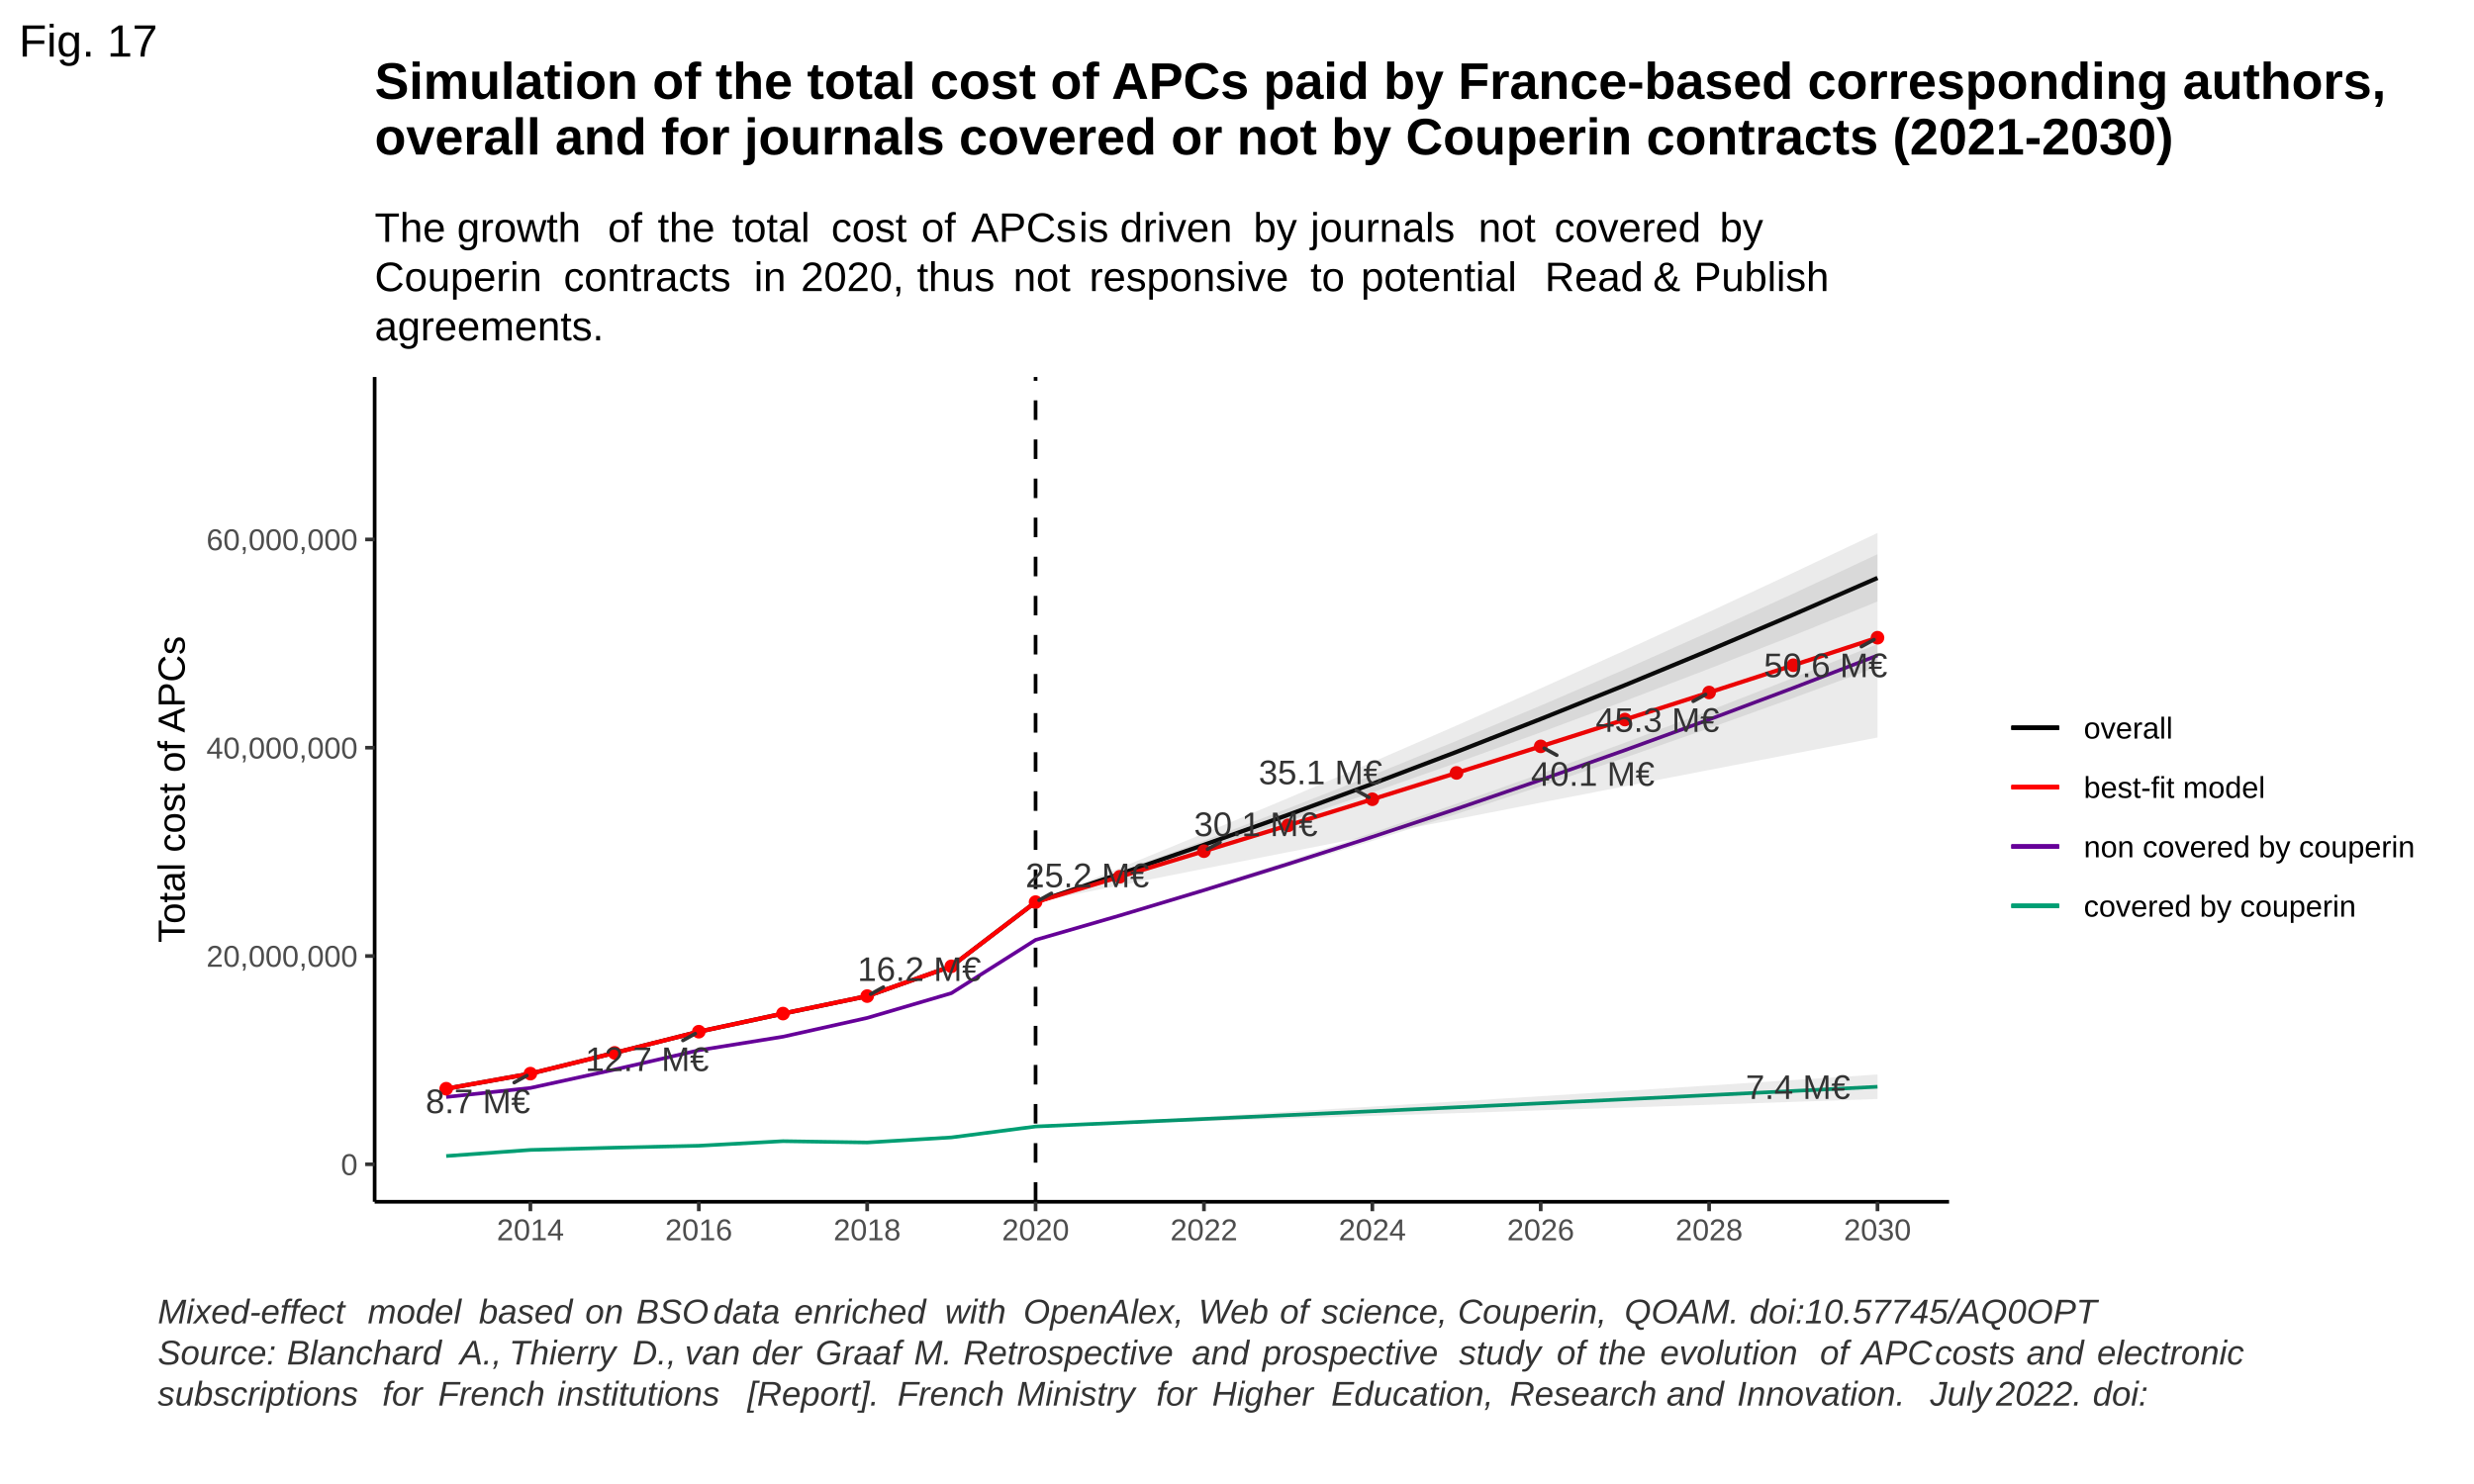
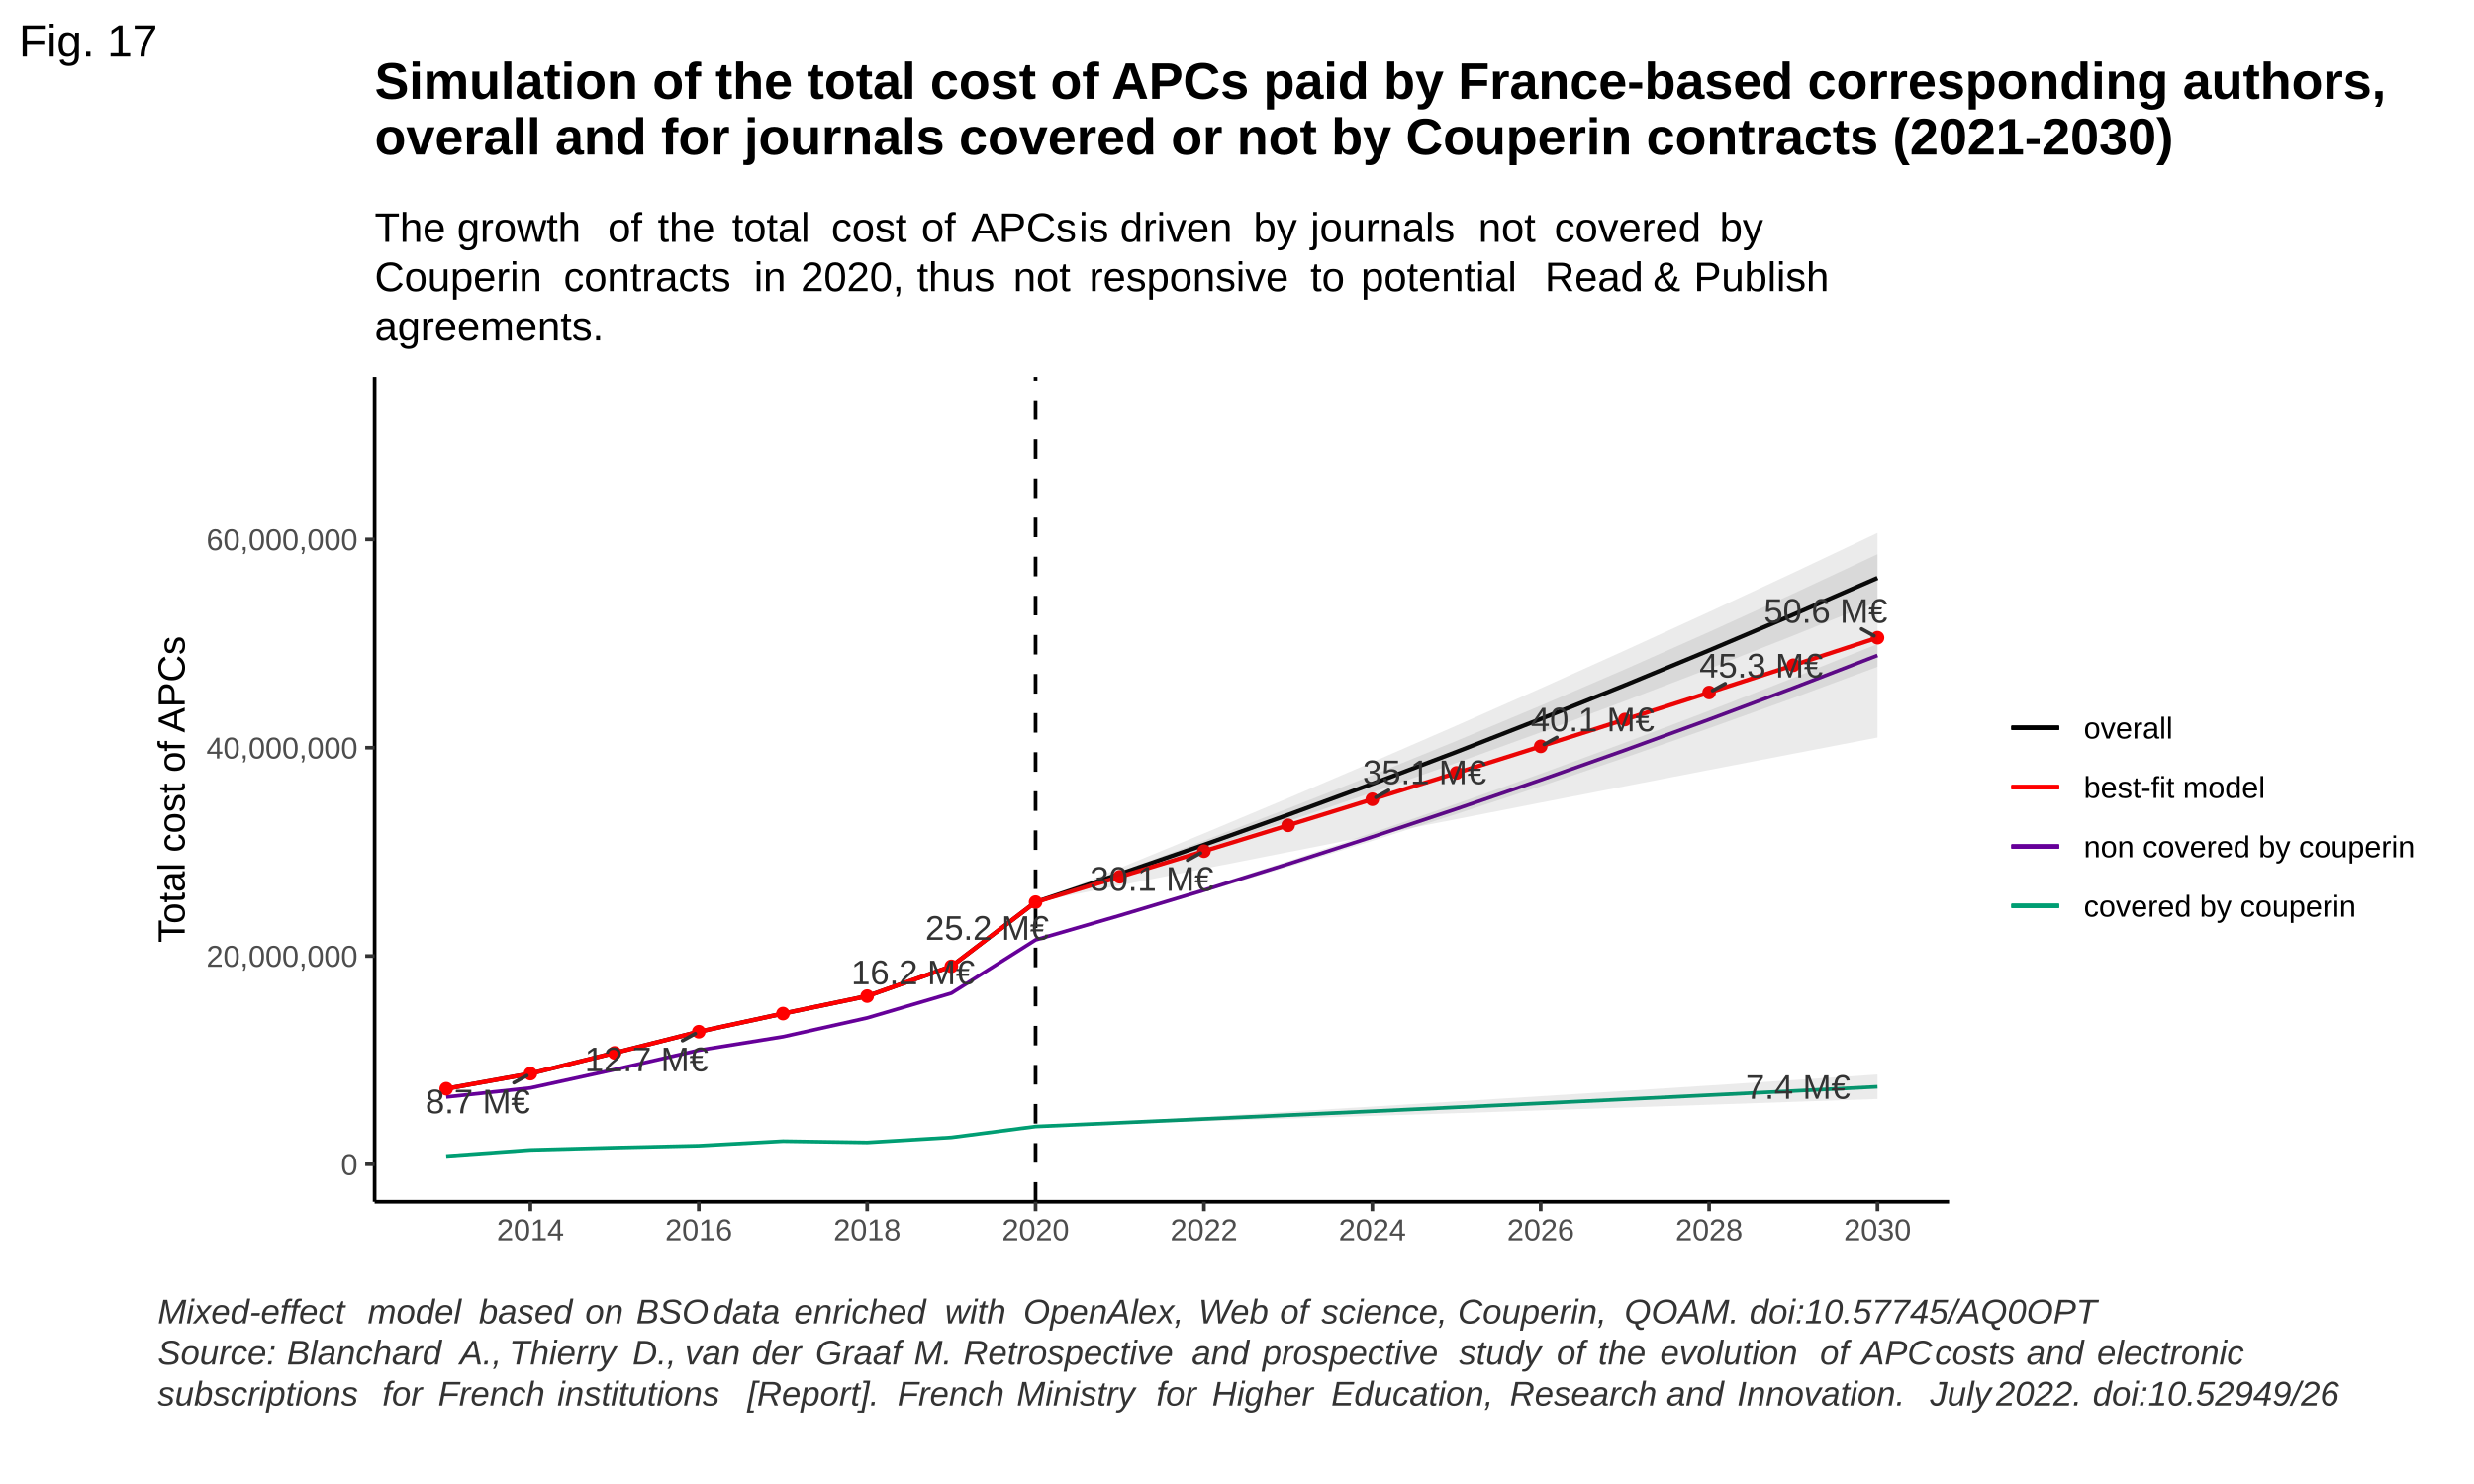
<svg xmlns="http://www.w3.org/2000/svg" class="svglite" width="720.00pt" height="432.00pt" viewBox="0 0 720.00 432.00">
  <defs>
    <style type="text/css">
    .svglite line, .svglite polyline, .svglite polygon, .svglite path, .svglite rect, .svglite circle {
      fill: none;
      stroke: #000000;
      stroke-linecap: round;
      stroke-linejoin: round;
      stroke-miterlimit: 10.00;
    }
    .svglite text {
      white-space: pre;
    }
  </style>
  </defs>
  <rect width="100%" height="100%" style="stroke: none; fill: #FFFFFF;" />
  <defs>
    <clipPath id="cpMC4wMHw3MjAuMDB8MC4wMHw0MzIuMDA=">
      <rect x="0.00" y="0.00" width="720.00" height="432.00" />
    </clipPath>
  </defs>
  <g clip-path="url(#cpMC4wMHw3MjAuMDB8MC4wMHw0MzIuMDA=)">
    <rect x="0" y="0.00" width="720.00" height="432.00" style="stroke-width: 1.07; stroke: #FFFFFF; fill: #FFFFFF;" />
  </g>
  <defs>
    <clipPath id="cpMTA5LjAzfDU2Ny4yM3wxMDkuNzR8MzQ5Ljg0">
      <rect x="109.03" y="109.74" width="458.20" height="240.10" />
    </clipPath>
  </defs>
  <g clip-path="url(#cpMTA5LjAzfDU2Ny4yM3wxMDkuNzR8MzQ5Ljg0)">
    <rect x="109.03" y="109.74" width="458.20" height="240.10" style="stroke-width: 1.07; stroke: none; fill: #FFFFFF;" />
    <polyline points="129.86,336.52 154.36,334.75 178.87,334.09 203.37,333.53 227.87,332.20 252.37,332.58 276.87,331.11 301.38,327.93 325.88,326.84 350.38,325.74 374.88,324.62 399.39,323.49 423.89,322.34 448.39,321.18 472.89,320.00 497.40,318.80 521.90,317.59 546.40,316.36 " style="stroke-width: 1.07; stroke: #009E73; stroke-linecap: butt;" />
    <polyline points="129.86,319.34 154.36,316.71 178.87,311.35 203.37,305.73 227.87,301.79 252.37,296.32 276.87,289.12 301.38,273.61 325.88,266.51 350.38,259.14 374.88,251.51 399.39,243.62 423.89,235.47 448.39,227.05 472.89,218.38 497.40,209.45 521.90,200.26 546.40,190.80 " style="stroke-width: 1.07; stroke: #660099; stroke-linecap: butt;" />
    <polyline points="129.86,316.93 154.36,312.54 178.87,306.50 203.37,300.33 227.87,295.06 252.37,289.97 276.87,281.30 301.38,262.61 325.88,254.42 350.38,245.94 374.88,237.20 399.39,228.18 423.89,218.88 448.39,209.30 472.89,199.46 497.40,189.32 521.90,178.92 546.40,168.24 " style="stroke-width: 1.24; stroke-linecap: butt;" />
    <polyline points="129.86,316.93 154.36,312.54 178.87,306.50 203.37,300.33 227.87,295.06 252.37,289.97 276.87,281.30 301.38,262.61 325.88,255.23 350.38,247.78 374.88,240.26 399.39,232.67 423.89,225.00 448.39,217.27 472.89,209.46 497.40,201.59 521.90,193.65 546.40,185.64 " style="stroke-width: 1.24; stroke: #FF0000; stroke-linecap: butt;" />
    <circle cx="129.86" cy="316.93" r="1.63" style="stroke-width: 0.71; stroke: #FF0000; fill: #FF0000;" />
    <circle cx="154.36" cy="312.54" r="1.63" style="stroke-width: 0.71; stroke: #FF0000; fill: #FF0000;" />
    <circle cx="178.87" cy="306.50" r="1.63" style="stroke-width: 0.71; stroke: #FF0000; fill: #FF0000;" />
    <circle cx="203.37" cy="300.33" r="1.63" style="stroke-width: 0.71; stroke: #FF0000; fill: #FF0000;" />
    <circle cx="227.87" cy="295.06" r="1.63" style="stroke-width: 0.71; stroke: #FF0000; fill: #FF0000;" />
    <circle cx="252.37" cy="289.97" r="1.63" style="stroke-width: 0.71; stroke: #FF0000; fill: #FF0000;" />
    <circle cx="276.87" cy="281.30" r="1.63" style="stroke-width: 0.71; stroke: #FF0000; fill: #FF0000;" />
    <circle cx="301.38" cy="262.61" r="1.63" style="stroke-width: 0.71; stroke: #FF0000; fill: #FF0000;" />
    <circle cx="325.88" cy="255.23" r="1.63" style="stroke-width: 0.71; stroke: #FF0000; fill: #FF0000;" />
    <circle cx="350.38" cy="247.78" r="1.63" style="stroke-width: 0.71; stroke: #FF0000; fill: #FF0000;" />
    <circle cx="374.88" cy="240.26" r="1.63" style="stroke-width: 0.71; stroke: #FF0000; fill: #FF0000;" />
    <circle cx="399.39" cy="232.67" r="1.63" style="stroke-width: 0.71; stroke: #FF0000; fill: #FF0000;" />
    <circle cx="423.89" cy="225.00" r="1.63" style="stroke-width: 0.71; stroke: #FF0000; fill: #FF0000;" />
    <circle cx="448.39" cy="217.27" r="1.63" style="stroke-width: 0.71; stroke: #FF0000; fill: #FF0000;" />
    <circle cx="472.89" cy="209.46" r="1.63" style="stroke-width: 0.71; stroke: #FF0000; fill: #FF0000;" />
    <circle cx="497.40" cy="201.59" r="1.63" style="stroke-width: 0.71; stroke: #FF0000; fill: #FF0000;" />
    <circle cx="521.90" cy="193.65" r="1.63" style="stroke-width: 0.71; stroke: #FF0000; fill: #FF0000;" />
    <circle cx="546.40" cy="185.64" r="1.63" style="stroke-width: 0.71; stroke: #FF0000; fill: #FF0000;" />
    <polygon points="129.86,336.52 154.36,334.75 178.87,334.09 203.37,333.53 227.87,332.20 252.37,332.58 276.87,331.11 301.38,327.93 325.88,326.51 350.38,325.07 374.88,323.61 399.39,322.13 423.89,320.63 448.39,319.10 472.89,317.56 497.40,315.99 521.90,314.40 546.40,312.79 546.40,319.92 521.90,320.76 497.40,321.60 472.89,322.42 448.39,323.24 423.89,324.05 399.39,324.84 374.88,325.63 350.38,326.40 325.88,327.17 301.38,327.93 276.87,331.11 252.37,332.58 227.87,332.20 203.37,333.53 178.87,334.09 154.36,334.75 129.86,336.52 " style="stroke-width: 0.00; stroke: none; stroke-linecap: butt; fill: #333333; fill-opacity: 0.10;" />
    <polyline points="129.86,336.52 154.36,334.75 178.87,334.09 203.37,333.53 227.87,332.20 252.37,332.58 276.87,331.11 301.38,327.93 325.88,326.51 350.38,325.07 374.88,323.61 399.39,322.13 423.89,320.63 448.39,319.10 472.89,317.56 497.40,315.99 521.90,314.40 546.40,312.79 " style="stroke-width: 1.07; stroke: none; stroke-linecap: butt;" />
    <polyline points="546.40,319.92 521.90,320.76 497.40,321.60 472.89,322.42 448.39,323.24 423.89,324.05 399.39,324.84 374.88,325.63 350.38,326.40 325.88,327.17 301.38,327.93 276.87,331.11 252.37,332.58 227.87,332.20 203.37,333.53 178.87,334.09 154.36,334.75 129.86,336.52 " style="stroke-width: 1.07; stroke: none; stroke-linecap: butt;" />
    <polygon points="129.86,319.34 154.36,316.71 178.87,311.35 203.37,305.73 227.87,301.79 252.37,296.32 276.87,289.12 301.38,273.61 325.88,266.24 350.38,258.58 374.88,250.66 399.39,242.45 423.89,233.97 448.39,225.23 472.89,216.20 497.40,206.90 521.90,197.33 546.40,187.48 546.40,194.12 521.90,203.19 497.40,211.99 472.89,220.56 448.39,228.88 423.89,236.95 399.39,244.78 374.88,252.36 350.38,259.69 325.88,266.77 301.38,273.61 276.87,289.12 252.37,296.32 227.87,301.79 203.37,305.73 178.87,311.35 154.36,316.71 129.86,319.34 " style="stroke-width: 0.00; stroke: none; stroke-linecap: butt; fill: #333333; fill-opacity: 0.10;" />
    <polyline points="129.86,319.34 154.36,316.71 178.87,311.35 203.37,305.73 227.87,301.79 252.37,296.32 276.87,289.12 301.38,273.61 325.88,266.24 350.38,258.58 374.88,250.66 399.39,242.45 423.89,233.97 448.39,225.23 472.89,216.20 497.40,206.90 521.90,197.33 546.40,187.48 " style="stroke-width: 1.07; stroke: none; stroke-linecap: butt;" />
    <polyline points="546.40,194.12 521.90,203.19 497.40,211.99 472.89,220.56 448.39,228.88 423.89,236.95 399.39,244.78 374.88,252.36 350.38,259.69 325.88,266.77 301.38,273.61 276.87,289.12 252.37,296.32 227.87,301.79 203.37,305.73 178.87,311.35 154.36,316.71 129.86,319.34 " style="stroke-width: 1.07; stroke: none; stroke-linecap: butt;" />
    <polygon points="129.86,316.93 154.36,312.54 178.87,306.50 203.37,300.33 227.87,295.06 252.37,289.97 276.87,281.30 301.38,262.61 325.88,253.82 350.38,244.72 374.88,235.34 399.39,225.66 423.89,215.67 448.39,205.40 472.89,194.84 497.40,183.96 521.90,172.80 546.40,161.34 546.40,175.11 521.90,185.02 497.40,194.67 472.89,204.06 448.39,213.20 423.89,222.07 399.39,230.69 374.88,239.06 350.38,247.17 325.88,255.02 301.38,262.61 276.87,281.30 252.37,289.97 227.87,295.06 203.37,300.33 178.87,306.50 154.36,312.54 129.86,316.93 " style="stroke-width: 0.00; stroke: none; stroke-linecap: butt; fill: #333333; fill-opacity: 0.10;" />
    <polyline points="129.86,316.93 154.36,312.54 178.87,306.50 203.37,300.33 227.87,295.06 252.37,289.97 276.87,281.30 301.38,262.61 325.88,253.82 350.38,244.72 374.88,235.34 399.39,225.66 423.89,215.67 448.39,205.40 472.89,194.84 497.40,183.96 521.90,172.80 546.40,161.34 " style="stroke-width: 1.07; stroke: none; stroke-linecap: butt;" />
    <polyline points="546.40,175.11 521.90,185.02 497.40,194.67 472.89,204.06 448.39,213.20 423.89,222.07 399.39,230.69 374.88,239.06 350.38,247.17 325.88,255.02 301.38,262.61 276.87,281.30 252.37,289.97 227.87,295.06 203.37,300.33 178.87,306.50 154.36,312.54 129.86,316.93 " style="stroke-width: 1.07; stroke: none; stroke-linecap: butt;" />
    <polygon points="129.86,316.93 154.36,312.54 178.87,306.50 203.37,300.33 227.87,295.06 252.37,289.97 276.87,281.30 301.38,262.61 325.88,252.70 350.38,242.61 374.88,232.33 399.39,221.86 423.89,211.21 448.39,200.37 472.89,189.34 497.40,178.13 521.90,166.73 546.40,155.14 546.40,214.70 521.90,219.41 497.40,224.14 472.89,228.89 448.39,233.65 423.89,238.45 399.39,243.24 374.88,248.06 350.38,252.89 325.88,257.75 301.38,262.61 276.87,281.30 252.37,289.97 227.87,295.06 203.37,300.33 178.87,306.50 154.36,312.54 129.86,316.93 " style="stroke-width: 0.00; stroke: none; stroke-linecap: butt; fill: #333333; fill-opacity: 0.10;" />
    <polyline points="129.86,316.93 154.36,312.54 178.87,306.50 203.37,300.33 227.87,295.06 252.37,289.97 276.87,281.30 301.38,262.61 325.88,252.70 350.38,242.61 374.88,232.33 399.39,221.86 423.89,211.21 448.39,200.37 472.89,189.34 497.40,178.13 521.90,166.73 546.40,155.14 " style="stroke-width: 1.07; stroke: none; stroke-linecap: butt;" />
    <polyline points="546.40,214.70 521.90,219.41 497.40,224.14 472.89,228.89 448.39,233.65 423.89,238.45 399.39,243.24 374.88,248.06 350.38,252.89 325.88,257.75 301.38,262.61 276.87,281.30 252.37,289.97 227.87,295.06 203.37,300.33 178.87,306.50 154.36,312.54 129.86,316.93 " style="stroke-width: 1.07; stroke: none; stroke-linecap: butt;" />
    <line x1="301.38" y1="349.84" x2="301.38" y2="109.74" style="stroke-width: 1.07; stroke-dasharray: 5.69,5.69; stroke-linecap: butt;" />
-     <line x1="149.65" y1="315.14" x2="153.34" y2="313.10" style="stroke-width: 1.07; stroke: #333333;" />
-     <line x1="198.75" y1="302.88" x2="202.34" y2="300.90" style="stroke-width: 1.07; stroke: #333333;" />
-     <line x1="257.08" y1="287.37" x2="253.40" y2="289.40" style="stroke-width: 1.07; stroke: #333333;" />
-     <line x1="306.00" y1="260.07" x2="302.40" y2="262.05" style="stroke-width: 1.07; stroke: #333333;" />
-     <line x1="355.06" y1="245.20" x2="351.41" y2="247.21" style="stroke-width: 1.07; stroke: #333333;" />
-     <line x1="394.71" y1="230.09" x2="398.36" y2="232.10" style="stroke-width: 1.07; stroke: #333333;" />
-     <line x1="453.05" y1="219.84" x2="449.42" y2="217.83" style="stroke-width: 1.07; stroke: #333333;" />
-     <line x1="492.77" y1="204.14" x2="496.37" y2="202.16" style="stroke-width: 1.07; stroke: #333333;" />
-     <line x1="541.72" y1="188.22" x2="545.38" y2="186.20" style="stroke-width: 1.07; stroke: #333333;" />
-     <text x="139.09" y="324.05" text-anchor="middle" style="font-size: 9.96px;fill: #333333; font-family: &quot;Arial&quot;;" textLength="39.12px" lengthAdjust="spacingAndGlyphs">   8.7 M€</text>
-     <text x="188.34" y="311.79" text-anchor="middle" style="font-size: 9.96px;fill: #333333; font-family: &quot;Arial&quot;;" textLength="44.81px" lengthAdjust="spacingAndGlyphs">   12.7 M€</text>
-     <text x="267.55" y="285.57" text-anchor="middle" style="font-size: 9.96px;fill: #333333; font-family: &quot;Arial&quot;;" textLength="44.81px" lengthAdjust="spacingAndGlyphs">   16.2 M€</text>
-     <text x="316.44" y="258.27" text-anchor="middle" style="font-size: 9.96px;fill: #333333; font-family: &quot;Arial&quot;;" textLength="44.81px" lengthAdjust="spacingAndGlyphs">   25.2 M€</text>
-     <text x="365.49" y="243.40" text-anchor="middle" style="font-size: 9.96px;fill: #333333; font-family: &quot;Arial&quot;;" textLength="44.81px" lengthAdjust="spacingAndGlyphs">   30.1 M€</text>
-     <text x="384.30" y="228.29" text-anchor="middle" style="font-size: 9.96px;fill: #333333; font-family: &quot;Arial&quot;;" textLength="44.81px" lengthAdjust="spacingAndGlyphs">   35.1 M€</text>
-     <text x="463.54" y="228.75" text-anchor="middle" style="font-size: 9.96px;fill: #333333; font-family: &quot;Arial&quot;;" textLength="44.81px" lengthAdjust="spacingAndGlyphs">   40.1 M€</text>
-     <text x="482.36" y="213.05" text-anchor="middle" style="font-size: 9.96px;fill: #333333; font-family: &quot;Arial&quot;;" textLength="44.81px" lengthAdjust="spacingAndGlyphs">   45.3 M€</text>
-     <text x="531.30" y="197.13" text-anchor="middle" style="font-size: 9.96px;fill: #333333; font-family: &quot;Arial&quot;;" textLength="44.81px" lengthAdjust="spacingAndGlyphs">   50.6 M€</text>
-     <text x="523.26" y="319.91" text-anchor="middle" style="font-size: 9.96px;fill: #333333; font-family: &quot;Arial&quot;;" textLength="36.53px" lengthAdjust="spacingAndGlyphs">  7.4 M€</text>
+     <line x1="149.59" y1="315.17" x2="153.34" y2="313.10" style="stroke-width: 1.07; stroke: #333333;" />
+     <line x1="198.65" y1="302.93" x2="202.34" y2="300.90" style="stroke-width: 1.07; stroke: #333333;" />
+     <line x1="345.63" y1="250.40" x2="349.36" y2="248.34" style="stroke-width: 1.07; stroke: #333333;" />
+     <line x1="404.10" y1="230.07" x2="400.41" y2="232.10" style="stroke-width: 1.07; stroke: #333333;" />
+     <line x1="453.07" y1="214.69" x2="449.42" y2="216.71" style="stroke-width: 1.07; stroke: #333333;" />
+     <line x1="502.07" y1="199.02" x2="498.42" y2="201.03" style="stroke-width: 1.07; stroke: #333333;" />
+     <line x1="541.77" y1="183.09" x2="545.38" y2="185.08" style="stroke-width: 1.07; stroke: #333333;" />
+     <text x="139.06" y="324.09" text-anchor="middle" style="font-size: 9.96px;fill: #333333; font-family: &quot;Arial&quot;;" textLength="39.12px" lengthAdjust="spacingAndGlyphs">   8.7 M€</text>
+     <text x="188.18" y="311.85" text-anchor="middle" style="font-size: 9.96px;fill: #333333; font-family: &quot;Arial&quot;;" textLength="44.81px" lengthAdjust="spacingAndGlyphs">   12.7 M€</text>
+     <text x="265.73" y="286.53" text-anchor="middle" style="font-size: 9.96px;fill: #333333; font-family: &quot;Arial&quot;;" textLength="44.81px" lengthAdjust="spacingAndGlyphs">   16.2 M€</text>
+     <text x="287.30" y="273.58" text-anchor="middle" style="font-size: 9.96px;fill: #333333; font-family: &quot;Arial&quot;;" textLength="44.81px" lengthAdjust="spacingAndGlyphs">   25.2 M€</text>
+     <text x="335.19" y="259.31" text-anchor="middle" style="font-size: 9.96px;fill: #333333; font-family: &quot;Arial&quot;;" textLength="44.81px" lengthAdjust="spacingAndGlyphs">   30.1 M€</text>
+     <text x="414.59" y="228.27" text-anchor="middle" style="font-size: 9.96px;fill: #333333; font-family: &quot;Arial&quot;;" textLength="44.81px" lengthAdjust="spacingAndGlyphs">   35.1 M€</text>
+     <text x="463.49" y="212.89" text-anchor="middle" style="font-size: 9.96px;fill: #333333; font-family: &quot;Arial&quot;;" textLength="44.81px" lengthAdjust="spacingAndGlyphs">   40.1 M€</text>
+     <text x="512.55" y="197.22" text-anchor="middle" style="font-size: 9.96px;fill: #333333; font-family: &quot;Arial&quot;;" textLength="44.81px" lengthAdjust="spacingAndGlyphs">   45.3 M€</text>
+     <text x="531.32" y="181.29" text-anchor="middle" style="font-size: 9.96px;fill: #333333; font-family: &quot;Arial&quot;;" textLength="44.81px" lengthAdjust="spacingAndGlyphs">   50.6 M€</text>
+     <text x="523.26" y="319.87" text-anchor="middle" style="font-size: 9.96px;fill: #333333; font-family: &quot;Arial&quot;;" textLength="36.53px" lengthAdjust="spacingAndGlyphs">  7.4 M€</text>
  </g>
  <g clip-path="url(#cpMC4wMHw3MjAuMDB8MC4wMHw0MzIuMDA=)">
    <polyline points="109.03,349.84 109.03,109.74 " style="stroke-width: 1.07; stroke-linecap: butt;" />
    <text x="104.10" y="342.07" text-anchor="end" style="font-size: 8.80px;fill: #4D4D4D; font-family: &quot;Arial&quot;;" textLength="5.03px" lengthAdjust="spacingAndGlyphs">0</text>
    <text x="104.10" y="281.44" text-anchor="end" style="font-size: 8.80px;fill: #4D4D4D; font-family: &quot;Arial&quot;;" textLength="44.97px" lengthAdjust="spacingAndGlyphs">20,000,000</text>
    <text x="104.10" y="220.81" text-anchor="end" style="font-size: 8.80px;fill: #4D4D4D; font-family: &quot;Arial&quot;;" textLength="44.97px" lengthAdjust="spacingAndGlyphs">40,000,000</text>
    <text x="104.10" y="160.18" text-anchor="end" style="font-size: 8.80px;fill: #4D4D4D; font-family: &quot;Arial&quot;;" textLength="44.97px" lengthAdjust="spacingAndGlyphs">60,000,000</text>
    <polyline points="106.29,338.93 109.03,338.93 " style="stroke-width: 1.07; stroke: #333333; stroke-linecap: butt;" />
    <polyline points="106.29,278.30 109.03,278.30 " style="stroke-width: 1.07; stroke: #333333; stroke-linecap: butt;" />
    <polyline points="106.29,217.66 109.03,217.66 " style="stroke-width: 1.07; stroke: #333333; stroke-linecap: butt;" />
    <polyline points="106.29,157.03 109.03,157.03 " style="stroke-width: 1.07; stroke: #333333; stroke-linecap: butt;" />
    <polyline points="109.03,349.84 567.23,349.84 " style="stroke-width: 1.07; stroke-linecap: butt;" />
    <polyline points="154.36,352.58 154.36,349.84 " style="stroke-width: 1.07; stroke: #333333; stroke-linecap: butt;" />
    <polyline points="203.37,352.58 203.37,349.84 " style="stroke-width: 1.07; stroke: #333333; stroke-linecap: butt;" />
    <polyline points="252.37,352.58 252.37,349.84 " style="stroke-width: 1.07; stroke: #333333; stroke-linecap: butt;" />
    <polyline points="301.38,352.58 301.38,349.84 " style="stroke-width: 1.07; stroke: #333333; stroke-linecap: butt;" />
    <polyline points="350.38,352.58 350.38,349.84 " style="stroke-width: 1.07; stroke: #333333; stroke-linecap: butt;" />
    <polyline points="399.39,352.58 399.39,349.84 " style="stroke-width: 1.07; stroke: #333333; stroke-linecap: butt;" />
    <polyline points="448.39,352.58 448.39,349.84 " style="stroke-width: 1.07; stroke: #333333; stroke-linecap: butt;" />
    <polyline points="497.40,352.58 497.40,349.84 " style="stroke-width: 1.07; stroke: #333333; stroke-linecap: butt;" />
    <polyline points="546.40,352.58 546.40,349.84 " style="stroke-width: 1.07; stroke: #333333; stroke-linecap: butt;" />
    <text x="154.36" y="361.06" text-anchor="middle" style="font-size: 8.80px;fill: #4D4D4D; font-family: &quot;Arial&quot;;" textLength="20.13px" lengthAdjust="spacingAndGlyphs">2014</text>
    <text x="203.37" y="361.06" text-anchor="middle" style="font-size: 8.80px;fill: #4D4D4D; font-family: &quot;Arial&quot;;" textLength="20.13px" lengthAdjust="spacingAndGlyphs">2016</text>
    <text x="252.37" y="361.06" text-anchor="middle" style="font-size: 8.80px;fill: #4D4D4D; font-family: &quot;Arial&quot;;" textLength="20.13px" lengthAdjust="spacingAndGlyphs">2018</text>
    <text x="301.38" y="361.06" text-anchor="middle" style="font-size: 8.80px;fill: #4D4D4D; font-family: &quot;Arial&quot;;" textLength="20.13px" lengthAdjust="spacingAndGlyphs">2020</text>
    <text x="350.38" y="361.06" text-anchor="middle" style="font-size: 8.80px;fill: #4D4D4D; font-family: &quot;Arial&quot;;" textLength="20.13px" lengthAdjust="spacingAndGlyphs">2022</text>
    <text x="399.39" y="361.06" text-anchor="middle" style="font-size: 8.80px;fill: #4D4D4D; font-family: &quot;Arial&quot;;" textLength="20.13px" lengthAdjust="spacingAndGlyphs">2024</text>
    <text x="448.39" y="361.06" text-anchor="middle" style="font-size: 8.80px;fill: #4D4D4D; font-family: &quot;Arial&quot;;" textLength="20.13px" lengthAdjust="spacingAndGlyphs">2026</text>
    <text x="497.40" y="361.06" text-anchor="middle" style="font-size: 8.80px;fill: #4D4D4D; font-family: &quot;Arial&quot;;" textLength="20.13px" lengthAdjust="spacingAndGlyphs">2028</text>
    <text x="546.40" y="361.06" text-anchor="middle" style="font-size: 8.80px;fill: #4D4D4D; font-family: &quot;Arial&quot;;" textLength="20.13px" lengthAdjust="spacingAndGlyphs">2030</text>
    <text transform="translate(53.75,229.79) rotate(-90)" text-anchor="middle" style="font-size: 11.00px; font-family: &quot;Arial&quot;;" textLength="91.84px" lengthAdjust="spacingAndGlyphs">Total cost of APCs</text>
    <rect x="578.19" y="181.76" width="136.33" height="96.06" style="stroke-width: 1.07; stroke: none; fill: #FFFFFF;" />
    <text x="583.67" y="196.42" style="font-size: 11.00px; font-family: &quot;Arial&quot;;" textLength="2.86px" lengthAdjust="spacingAndGlyphs"> </text>
    <line x1="585.40" y1="211.86" x2="599.22" y2="211.86" style="stroke-width: 1.07; stroke-linecap: butt;" />
    <line x1="585.40" y1="211.86" x2="599.22" y2="211.86" style="stroke-width: 1.07; stroke-linecap: butt;" />
    <line x1="585.40" y1="211.86" x2="599.22" y2="211.86" style="stroke-width: 1.24; stroke-linecap: butt;" />
    <line x1="585.40" y1="211.86" x2="599.22" y2="211.86" style="stroke-width: 1.24; stroke-linecap: butt;" />
    <line x1="585.40" y1="229.14" x2="599.22" y2="229.14" style="stroke-width: 1.07; stroke: #FF0000; stroke-linecap: butt;" />
    <line x1="585.40" y1="229.14" x2="599.22" y2="229.14" style="stroke-width: 1.07; stroke: #FF0000; stroke-linecap: butt;" />
    <line x1="585.40" y1="229.14" x2="599.22" y2="229.14" style="stroke-width: 1.24; stroke: #FF0000; stroke-linecap: butt;" />
    <line x1="585.40" y1="229.14" x2="599.22" y2="229.14" style="stroke-width: 1.24; stroke: #FF0000; stroke-linecap: butt;" />
    <line x1="585.40" y1="246.42" x2="599.22" y2="246.42" style="stroke-width: 1.07; stroke: #660099; stroke-linecap: butt;" />
    <line x1="585.40" y1="246.42" x2="599.22" y2="246.42" style="stroke-width: 1.07; stroke: #660099; stroke-linecap: butt;" />
    <line x1="585.40" y1="246.42" x2="599.22" y2="246.42" style="stroke-width: 1.24; stroke: #660099; stroke-linecap: butt;" />
    <line x1="585.40" y1="246.42" x2="599.22" y2="246.42" style="stroke-width: 1.24; stroke: #660099; stroke-linecap: butt;" />
    <line x1="585.40" y1="263.70" x2="599.22" y2="263.70" style="stroke-width: 1.07; stroke: #009E73; stroke-linecap: butt;" />
    <line x1="585.40" y1="263.70" x2="599.22" y2="263.70" style="stroke-width: 1.07; stroke: #009E73; stroke-linecap: butt;" />
    <line x1="585.40" y1="263.70" x2="599.22" y2="263.70" style="stroke-width: 1.24; stroke: #009E73; stroke-linecap: butt;" />
    <line x1="585.40" y1="263.70" x2="599.22" y2="263.70" style="stroke-width: 1.24; stroke: #009E73; stroke-linecap: butt;" />
    <text x="606.43" y="215.00" style="font-size: 8.80px; font-family: &quot;Arial&quot;;" textLength="27.86px" lengthAdjust="spacingAndGlyphs">overall</text>
    <text x="606.43" y="232.28" style="font-size: 8.80px; font-family: &quot;Arial&quot;;" textLength="57.52px" lengthAdjust="spacingAndGlyphs">best-fit model</text>
    <text x="606.43" y="249.56" style="font-size: 8.80px; font-family: &quot;Arial&quot;;" textLength="102.61px" lengthAdjust="spacingAndGlyphs">non covered by couperin</text>
    <text x="606.43" y="266.84" style="font-size: 8.80px; font-family: &quot;Arial&quot;;" textLength="84.13px" lengthAdjust="spacingAndGlyphs">covered by couperin</text>
    <text x="109.03" y="70.40" style="font-size: 12.00px; font-family: &quot;Arial&quot;;" textLength="20.86px" lengthAdjust="spacingAndGlyphs">The</text>
    <text x="133.01" y="70.40" style="font-size: 12.00px; font-family: &quot;Arial&quot;;" textLength="40.77px" lengthAdjust="spacingAndGlyphs">growth</text>
    <text x="176.90" y="70.40" style="font-size: 12.00px; font-family: &quot;Arial&quot;;" textLength="11.38px" lengthAdjust="spacingAndGlyphs">of</text>
    <text x="191.40" y="70.40" style="font-size: 12.00px; font-family: &quot;Arial&quot;;" textLength="18.52px" lengthAdjust="spacingAndGlyphs">the</text>
    <text x="213.04" y="70.40" style="font-size: 12.00px; font-family: &quot;Arial&quot;;" textLength="25.75px" lengthAdjust="spacingAndGlyphs">total</text>
    <text x="241.91" y="70.40" style="font-size: 12.00px; font-family: &quot;Arial&quot;;" textLength="23.10px" lengthAdjust="spacingAndGlyphs">cost</text>
    <text x="268.12" y="70.40" style="font-size: 12.00px; font-family: &quot;Arial&quot;;" textLength="11.38px" lengthAdjust="spacingAndGlyphs">of</text>
    <text x="282.63" y="70.40" style="font-size: 12.00px; font-family: &quot;Arial&quot;;" textLength="28.25px" lengthAdjust="spacingAndGlyphs">APCs</text>
    <text x="314.00" y="70.40" style="font-size: 12.00px; font-family: &quot;Arial&quot;;" textLength="8.84px" lengthAdjust="spacingAndGlyphs">is</text>
    <text x="325.95" y="70.40" style="font-size: 12.00px; font-family: &quot;Arial&quot;;" textLength="35.71px" lengthAdjust="spacingAndGlyphs">driven</text>
    <text x="364.78" y="70.40" style="font-size: 12.00px; font-family: &quot;Arial&quot;;" textLength="13.50px" lengthAdjust="spacingAndGlyphs">by</text>
    <text x="381.40" y="70.40" style="font-size: 12.00px; font-family: &quot;Arial&quot;;" textLength="45.71px" lengthAdjust="spacingAndGlyphs">journals</text>
    <text x="430.23" y="70.40" style="font-size: 12.00px; font-family: &quot;Arial&quot;;" textLength="19.01px" lengthAdjust="spacingAndGlyphs">not</text>
    <text x="452.36" y="70.40" style="font-size: 12.00px; font-family: &quot;Arial&quot;;" textLength="44.99px" lengthAdjust="spacingAndGlyphs">covered</text>
    <text x="500.46" y="70.40" style="font-size: 12.00px; font-family: &quot;Arial&quot;;" textLength="13.50px" lengthAdjust="spacingAndGlyphs">by</text>
    <text x="109.03" y="84.74" style="font-size: 12.00px; font-family: &quot;Arial&quot;;" textLength="51.87px" lengthAdjust="spacingAndGlyphs">Couperin</text>
    <text x="164.02" y="84.74" style="font-size: 12.00px; font-family: &quot;Arial&quot;;" textLength="52.29px" lengthAdjust="spacingAndGlyphs">contracts</text>
    <text x="219.43" y="84.74" style="font-size: 12.00px; font-family: &quot;Arial&quot;;" textLength="10.51px" lengthAdjust="spacingAndGlyphs">in</text>
    <text x="233.06" y="84.74" style="font-size: 12.00px; font-family: &quot;Arial&quot;;" textLength="30.66px" lengthAdjust="spacingAndGlyphs">2020,</text>
    <text x="266.84" y="84.74" style="font-size: 12.00px; font-family: &quot;Arial&quot;;" textLength="24.91px" lengthAdjust="spacingAndGlyphs">thus</text>
    <text x="294.87" y="84.74" style="font-size: 12.00px; font-family: &quot;Arial&quot;;" textLength="19.01px" lengthAdjust="spacingAndGlyphs">not</text>
    <text x="317.00" y="84.74" style="font-size: 12.00px; font-family: &quot;Arial&quot;;" textLength="61.23px" lengthAdjust="spacingAndGlyphs">responsive</text>
    <text x="381.34" y="84.74" style="font-size: 12.00px; font-family: &quot;Arial&quot;;" textLength="11.59px" lengthAdjust="spacingAndGlyphs">to</text>
    <text x="396.05" y="84.74" style="font-size: 12.00px; font-family: &quot;Arial&quot;;" textLength="50.41px" lengthAdjust="spacingAndGlyphs">potential</text>
    <text x="449.59" y="84.74" style="font-size: 12.00px; font-family: &quot;Arial&quot;;" textLength="28.35px" lengthAdjust="spacingAndGlyphs">Read</text>
    <text x="481.05" y="84.74" style="font-size: 12.00px; font-family: &quot;Arial&quot;;" textLength="8.78px" lengthAdjust="spacingAndGlyphs">&amp;</text>
    <text x="492.95" y="84.74" style="font-size: 12.00px; font-family: &quot;Arial&quot;;" textLength="41.41px" lengthAdjust="spacingAndGlyphs">Publish</text>
    <text x="109.03" y="99.09" style="font-size: 12.00px; font-family: &quot;Arial&quot;;" textLength="71.30px" lengthAdjust="spacingAndGlyphs">agreements.</text>
    <text x="109.03" y="28.78" style="font-size: 15.00px; font-weight: bold; font-family: &quot;Arial&quot;;" textLength="609.69px" lengthAdjust="spacingAndGlyphs">Simulation of the total cost of APCs paid by France-based corresponding authors, </text>
    <text x="109.03" y="44.98" style="font-size: 15.00px; font-weight: bold; font-family: &quot;Arial&quot;;" textLength="544.71px" lengthAdjust="spacingAndGlyphs">overall and for journals covered or not by Couperin contracts (2021-2030)</text>
    <text x="45.89" y="385.26" style="font-size: 10.00px; font-style: italic;fill: #333333; font-family: &quot;Arial&quot;;" textLength="53.92px" lengthAdjust="spacingAndGlyphs">Mixed-effect</text>
    <text x="107.01" y="385.26" style="font-size: 10.00px; font-style: italic;fill: #333333; font-family: &quot;Arial&quot;;" textLength="27.73px" lengthAdjust="spacingAndGlyphs">model</text>
    <text x="139.37" y="385.26" style="font-size: 10.00px; font-style: italic;fill: #333333; font-family: &quot;Arial&quot;;" textLength="26.57px" lengthAdjust="spacingAndGlyphs">based</text>
    <text x="170.30" y="385.26" style="font-size: 10.00px; font-style: italic;fill: #333333; font-family: &quot;Arial&quot;;" textLength="11.42px" lengthAdjust="spacingAndGlyphs">on</text>
    <text x="185.13" y="385.26" style="font-size: 10.00px; font-style: italic;fill: #333333; font-family: &quot;Arial&quot;;" textLength="18.25px" lengthAdjust="spacingAndGlyphs">BSO</text>
    <text x="207.53" y="385.26" style="font-size: 10.00px; font-style: italic;fill: #333333; font-family: &quot;Arial&quot;;" textLength="20.47px" lengthAdjust="spacingAndGlyphs">data</text>
    <text x="231.11" y="385.26" style="font-size: 10.00px; font-style: italic;fill: #333333; font-family: &quot;Arial&quot;;" textLength="38.43px" lengthAdjust="spacingAndGlyphs">enriched</text>
    <text x="275.00" y="385.26" style="font-size: 10.00px; font-style: italic;fill: #333333; font-family: &quot;Arial&quot;;" textLength="18.91px" lengthAdjust="spacingAndGlyphs">with</text>
    <text x="297.82" y="385.26" style="font-size: 10.00px; font-style: italic;fill: #333333; font-family: &quot;Arial&quot;;" textLength="44.36px" lengthAdjust="spacingAndGlyphs">OpenAlex,</text>
    <text x="348.78" y="385.26" style="font-size: 10.00px; font-style: italic;fill: #333333; font-family: &quot;Arial&quot;;" textLength="19.34px" lengthAdjust="spacingAndGlyphs">Web</text>
    <text x="372.46" y="385.26" style="font-size: 10.00px; font-style: italic;fill: #333333; font-family: &quot;Arial&quot;;" textLength="8.81px" lengthAdjust="spacingAndGlyphs">of</text>
    <text x="384.55" y="385.26" style="font-size: 10.00px; font-style: italic;fill: #333333; font-family: &quot;Arial&quot;;" textLength="34.29px" lengthAdjust="spacingAndGlyphs">science,</text>
    <text x="424.25" y="385.26" style="font-size: 10.00px; font-style: italic;fill: #333333; font-family: &quot;Arial&quot;;" textLength="42.98px" lengthAdjust="spacingAndGlyphs">Couperin,</text>
    <text x="472.75" y="385.26" style="font-size: 10.00px; font-style: italic;fill: #333333; font-family: &quot;Arial&quot;;" textLength="31.01px" lengthAdjust="spacingAndGlyphs">QOAM.</text>
    <text x="509.12" y="385.26" style="font-size: 10.00px; font-style: italic;fill: #333333; font-family: &quot;Arial&quot;;" textLength="97.47px" lengthAdjust="spacingAndGlyphs">doi:10.57745/AQ0OPT</text>
    <text x="45.89" y="397.22" style="font-size: 10.00px; font-style: italic;fill: #333333; font-family: &quot;Arial&quot;;" textLength="32.53px" lengthAdjust="spacingAndGlyphs">Source:</text>
    <text x="83.46" y="397.22" style="font-size: 10.00px; font-style: italic;fill: #333333; font-family: &quot;Arial&quot;;" textLength="45.81px" lengthAdjust="spacingAndGlyphs">Blanchard</text>
    <text x="133.80" y="397.22" style="font-size: 10.00px; font-style: italic;fill: #333333; font-family: &quot;Arial&quot;;" textLength="10.75px" lengthAdjust="spacingAndGlyphs">A.,</text>
    <text x="148.15" y="397.22" style="font-size: 10.00px; font-style: italic;fill: #333333; font-family: &quot;Arial&quot;;" textLength="31.00px" lengthAdjust="spacingAndGlyphs">Thierry</text>
    <text x="184.06" y="397.22" style="font-size: 10.00px; font-style: italic;fill: #333333; font-family: &quot;Arial&quot;;" textLength="11.79px" lengthAdjust="spacingAndGlyphs">D.,</text>
    <text x="199.32" y="397.22" style="font-size: 10.00px; font-style: italic;fill: #333333; font-family: &quot;Arial&quot;;" textLength="16.14px" lengthAdjust="spacingAndGlyphs">van</text>
    <text x="218.79" y="397.22" style="font-size: 10.00px; font-style: italic;fill: #333333; font-family: &quot;Arial&quot;;" textLength="14.76px" lengthAdjust="spacingAndGlyphs">der</text>
    <text x="237.31" y="397.22" style="font-size: 10.00px; font-style: italic;fill: #333333; font-family: &quot;Arial&quot;;" textLength="25.31px" lengthAdjust="spacingAndGlyphs">Graaf</text>
    <text x="265.98" y="397.22" style="font-size: 10.00px; font-style: italic;fill: #333333; font-family: &quot;Arial&quot;;" textLength="10.97px" lengthAdjust="spacingAndGlyphs">M.</text>
    <text x="280.33" y="397.22" style="font-size: 10.00px; font-style: italic;fill: #333333; font-family: &quot;Arial&quot;;" textLength="58.84px" lengthAdjust="spacingAndGlyphs">Retrospective</text>
    <text x="346.85" y="397.22" style="font-size: 10.00px; font-style: italic;fill: #333333; font-family: &quot;Arial&quot;;" textLength="17.26px" lengthAdjust="spacingAndGlyphs">and</text>
    <text x="367.39" y="397.22" style="font-size: 10.00px; font-style: italic;fill: #333333; font-family: &quot;Arial&quot;;" textLength="50.59px" lengthAdjust="spacingAndGlyphs">prospective</text>
    <text x="424.60" y="397.22" style="font-size: 10.00px; font-style: italic;fill: #333333; font-family: &quot;Arial&quot;;" textLength="23.89px" lengthAdjust="spacingAndGlyphs">study</text>
    <text x="453.02" y="397.22" style="font-size: 10.00px; font-style: italic;fill: #333333; font-family: &quot;Arial&quot;;" textLength="8.81px" lengthAdjust="spacingAndGlyphs">of</text>
    <text x="465.11" y="397.22" style="font-size: 10.00px; font-style: italic;fill: #333333; font-family: &quot;Arial&quot;;" textLength="14.10px" lengthAdjust="spacingAndGlyphs">the</text>
    <text x="483.13" y="397.22" style="font-size: 10.00px; font-style: italic;fill: #333333; font-family: &quot;Arial&quot;;" textLength="40.98px" lengthAdjust="spacingAndGlyphs">evolution</text>
    <text x="529.66" y="397.22" style="font-size: 10.00px; font-style: italic;fill: #333333; font-family: &quot;Arial&quot;;" textLength="8.81px" lengthAdjust="spacingAndGlyphs">of</text>
    <text x="541.75" y="397.22" style="font-size: 10.00px; font-style: italic;fill: #333333; font-family: &quot;Arial&quot;;" textLength="17.16px" lengthAdjust="spacingAndGlyphs">APC</text>
    <text x="563.11" y="397.22" style="font-size: 10.00px; font-style: italic;fill: #333333; font-family: &quot;Arial&quot;;" textLength="22.12px" lengthAdjust="spacingAndGlyphs">costs</text>
    <text x="589.75" y="397.22" style="font-size: 10.00px; font-style: italic;fill: #333333; font-family: &quot;Arial&quot;;" textLength="17.26px" lengthAdjust="spacingAndGlyphs">and</text>
    <text x="610.28" y="397.22" style="font-size: 10.00px; font-style: italic;fill: #333333; font-family: &quot;Arial&quot;;" textLength="42.91px" lengthAdjust="spacingAndGlyphs">electronic</text>
    <text x="45.89" y="409.17" style="font-size: 10.00px; font-style: italic;fill: #333333; font-family: &quot;Arial&quot;;" textLength="58.73px" lengthAdjust="spacingAndGlyphs">subscriptions</text>
    <text x="111.25" y="409.17" style="font-size: 10.00px; font-style: italic;fill: #333333; font-family: &quot;Arial&quot;;" textLength="12.79px" lengthAdjust="spacingAndGlyphs">for</text>
    <text x="127.48" y="409.17" style="font-size: 10.00px; font-style: italic;fill: #333333; font-family: &quot;Arial&quot;;" textLength="29.85px" lengthAdjust="spacingAndGlyphs">French</text>
    <text x="162.19" y="409.17" style="font-size: 10.00px; font-style: italic;fill: #333333; font-family: &quot;Arial&quot;;" textLength="49.33px" lengthAdjust="spacingAndGlyphs">institutions</text>
    <text x="217.51" y="409.17" style="font-size: 10.00px; font-style: italic;fill: #333333; font-family: &quot;Arial&quot;;" textLength="37.81px" lengthAdjust="spacingAndGlyphs">[Report].</text>
    <text x="261.16" y="409.17" style="font-size: 10.00px; font-style: italic;fill: #333333; font-family: &quot;Arial&quot;;" textLength="29.85px" lengthAdjust="spacingAndGlyphs">French</text>
    <text x="295.88" y="409.17" style="font-size: 10.00px; font-style: italic;fill: #333333; font-family: &quot;Arial&quot;;" textLength="35.65px" lengthAdjust="spacingAndGlyphs">Ministry</text>
    <text x="336.51" y="409.17" style="font-size: 10.00px; font-style: italic;fill: #333333; font-family: &quot;Arial&quot;;" textLength="12.79px" lengthAdjust="spacingAndGlyphs">for</text>
    <text x="352.73" y="409.17" style="font-size: 10.00px; font-style: italic;fill: #333333; font-family: &quot;Arial&quot;;" textLength="29.92px" lengthAdjust="spacingAndGlyphs">Higher</text>
    <text x="387.41" y="409.17" style="font-size: 10.00px; font-style: italic;fill: #333333; font-family: &quot;Arial&quot;;" textLength="46.81px" lengthAdjust="spacingAndGlyphs">Education,</text>
    <text x="439.39" y="409.17" style="font-size: 10.00px; font-style: italic;fill: #333333; font-family: &quot;Arial&quot;;" textLength="40.01px" lengthAdjust="spacingAndGlyphs">Research</text>
    <text x="485.00" y="409.17" style="font-size: 10.00px; font-style: italic;fill: #333333; font-family: &quot;Arial&quot;;" textLength="17.26px" lengthAdjust="spacingAndGlyphs">and</text>
    <text x="505.53" y="409.17" style="font-size: 10.00px; font-style: italic;fill: #333333; font-family: &quot;Arial&quot;;" textLength="50.68px" lengthAdjust="spacingAndGlyphs">Innovation.</text>
    <text x="561.71" y="409.17" style="font-size: 10.00px; font-style: italic;fill: #333333; font-family: &quot;Arial&quot;;" textLength="15.77px" lengthAdjust="spacingAndGlyphs">July</text>
    <text x="580.89" y="409.17" style="font-size: 10.00px; font-style: italic;fill: #333333; font-family: &quot;Arial&quot;;" textLength="24.60px" lengthAdjust="spacingAndGlyphs">2022.</text>
-     <text x="609.03" y="409.17" style="font-size: 10.00px; font-style: italic;fill: #333333; font-family: &quot;Arial&quot;;" textLength="16.56px" lengthAdjust="spacingAndGlyphs">doi:</text>
+     <text x="609.03" y="409.17" style="font-size: 10.00px; font-style: italic;fill: #333333; font-family: &quot;Arial&quot;;" textLength="72.25px" lengthAdjust="spacingAndGlyphs">doi:10.52949/26</text>
    <text x="25.69" y="16.48" text-anchor="middle" style="font-size: 13.20px; font-family: &quot;Arial&quot;;" textLength="40.41px" lengthAdjust="spacingAndGlyphs">Fig. 17</text>
  </g>
</svg>
